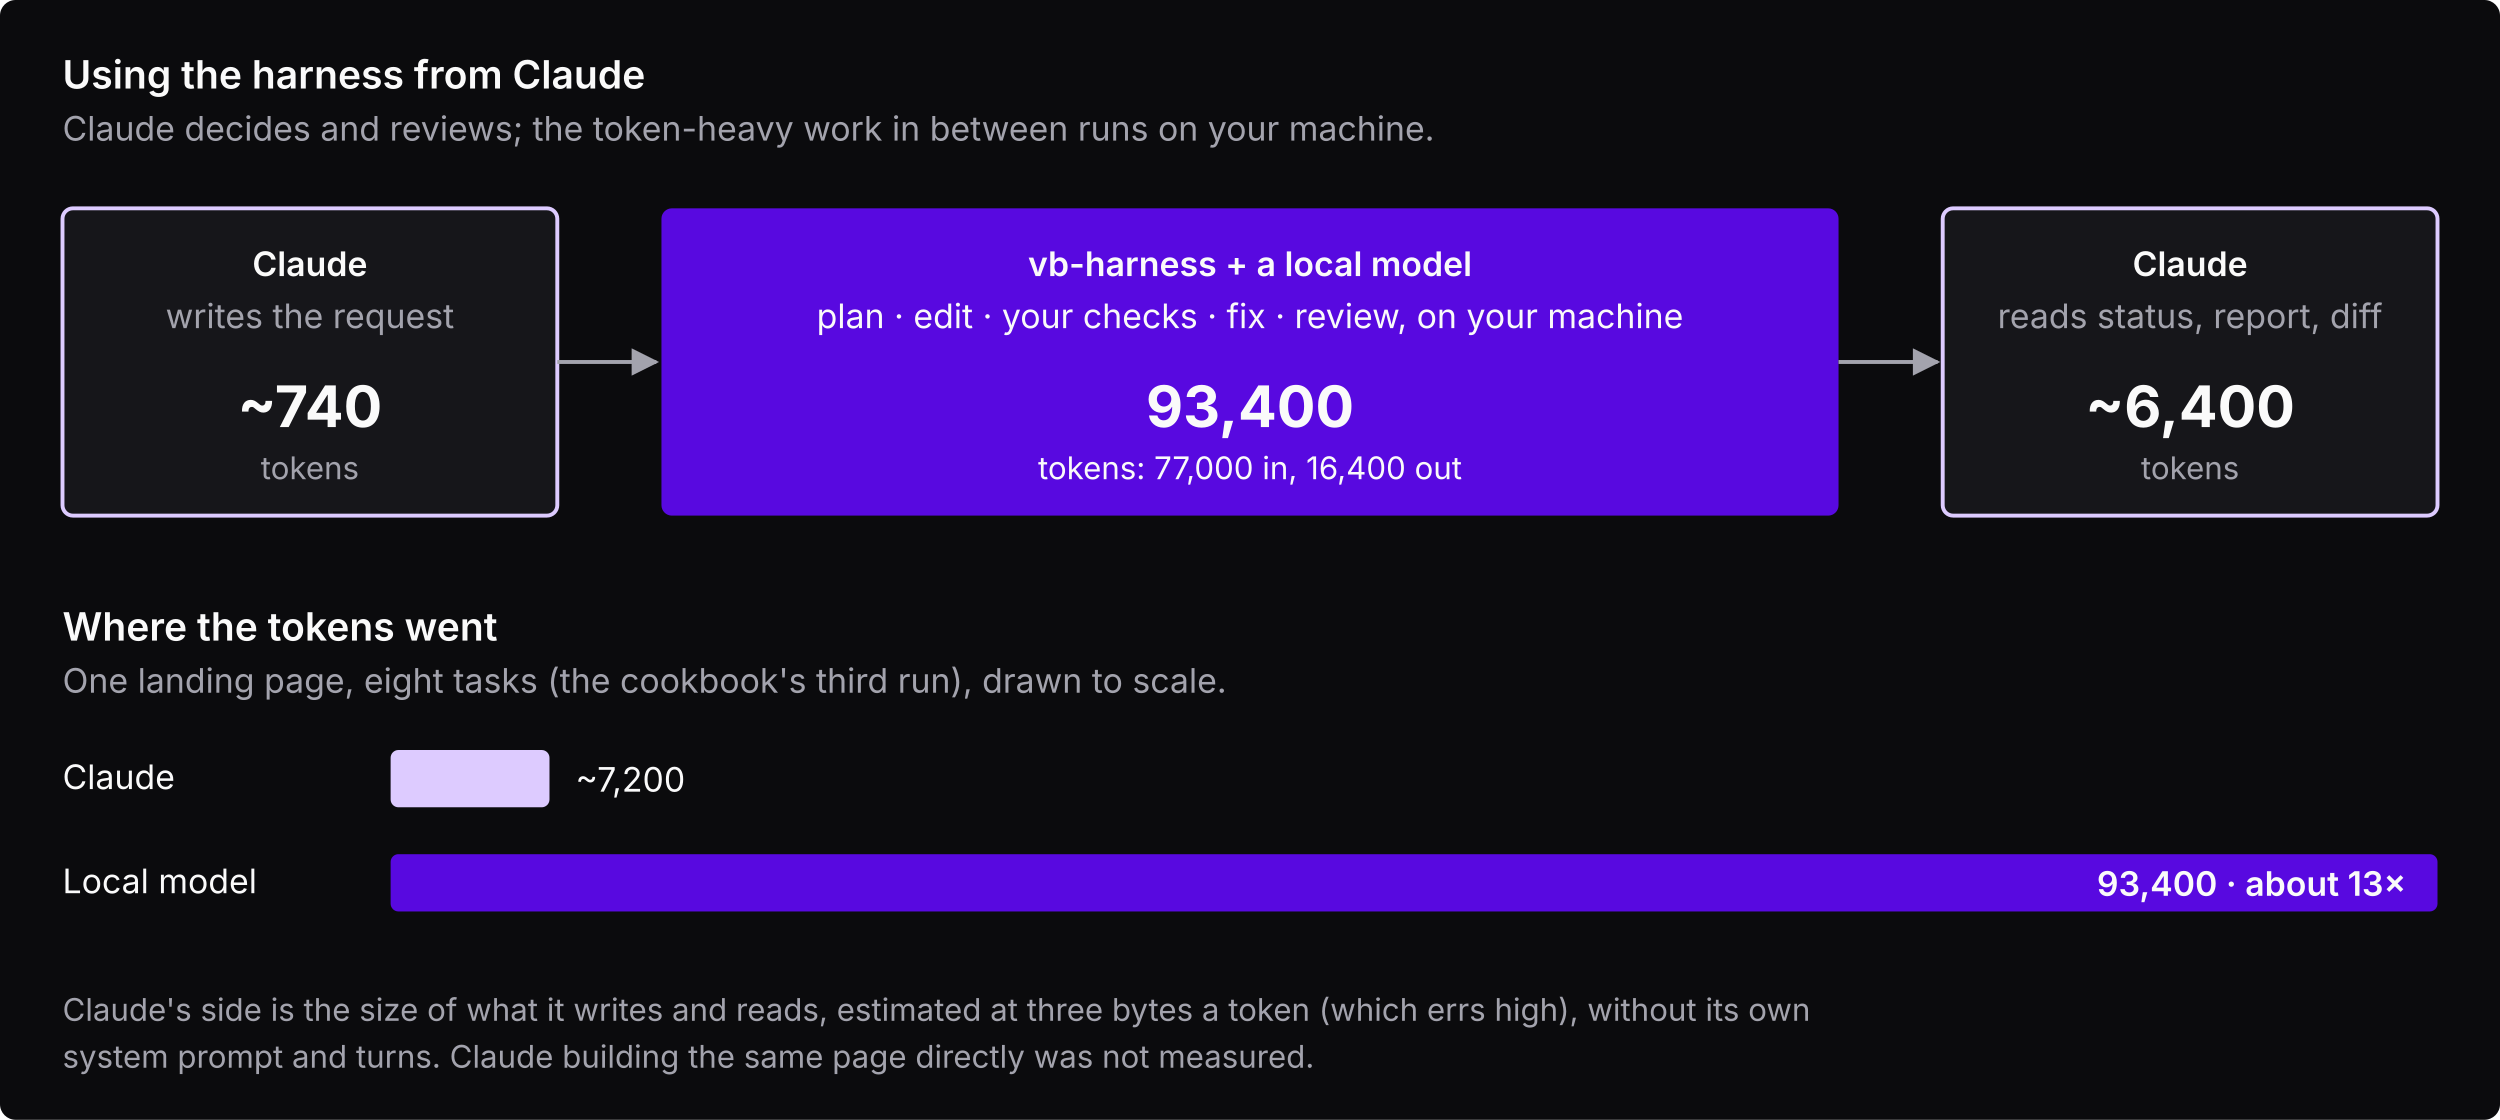
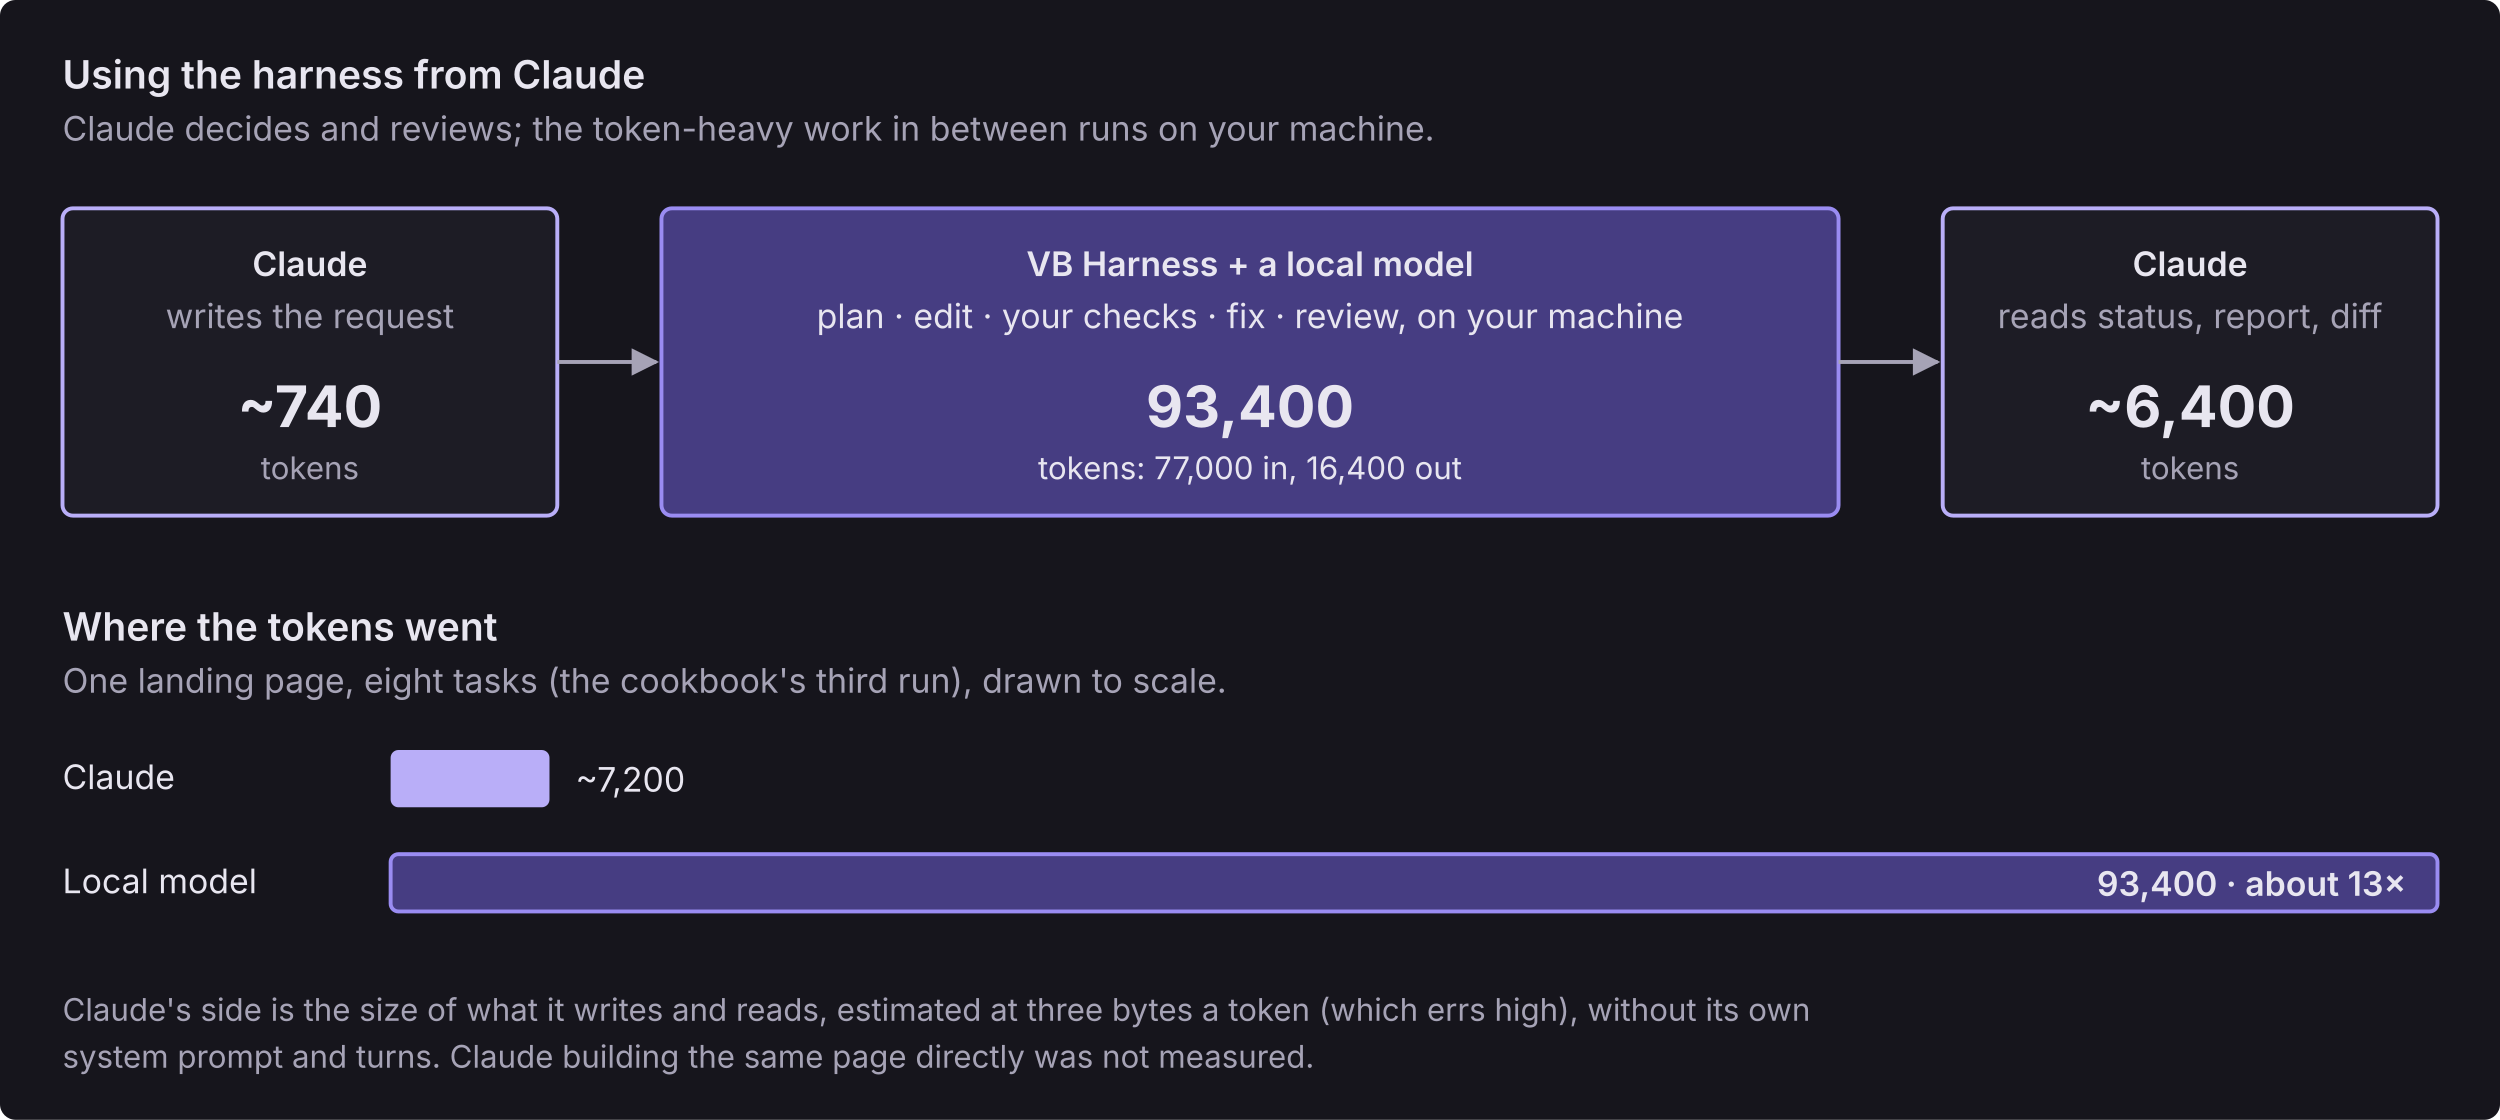
<svg xmlns="http://www.w3.org/2000/svg" width="960" height="430" viewBox="0 0 960 430" role="img" aria-labelledby="title desc">
  <style>
-     .t { font-family: system-ui, -apple-system, "Segoe UI", sans-serif; fill: #fafafa; }
-     .m { fill: #a3a3ad; }
+     .t { font-family: system-ui, -apple-system, "Segoe UI", sans-serif; fill: #e8e6f0; }
+     .m { fill: #a6a3b6; }
    .s { font-size: 13px; }
    .xs { font-size: 12px; }
    .h { font-size: 15px; font-weight: 600; }
    .n { font-size: 22px; font-weight: 700; }
-     .model { fill: #5809e0; }
-     .claude { fill: #16161a; stroke: #ddcbff; stroke-width: 1.5; }
-     .plain { fill: #16161a; stroke: #2b2b33; }
-     .arrow { stroke: #a3a3ad; stroke-width: 1.5; fill: none; marker-end: url(#a); }
+     .model { fill: #463d82; stroke: #9a8cf2; stroke-width: 1.5; }
+     .claude { fill: #1d1c25; stroke: #b9aef8; stroke-width: 1.5; }
+     .plain { fill: #1d1c25; stroke: #34323f; }
+     .arrow { stroke: #a6a3b6; stroke-width: 1.5; fill: none; marker-end: url(#a); }
  </style>
  <defs>
    <marker id="a" viewBox="0 0 10 10" refX="9" refY="5" markerWidth="7" markerHeight="7" orient="auto-start-reverse">
-       <path d="M0 0 L10 5 L0 10 z" fill="#a3a3ad" />
+       <path d="M0 0 L10 5 L0 10 z" fill="#a6a3b6" />
    </marker>
  </defs>
-   <rect width="960" height="430" rx="6" fill="#0b0b0d" />
+   <rect width="960" height="430" rx="6" fill="#16151c" />
  <text class="t h" x="24" y="34">Using the harness from Claude</text>
  <text class="t s m" x="24" y="54">Claude decides and reviews; the token-heavy work in between runs on your machine.</text>
  <rect class="claude" x="24" y="80" width="190" height="118" rx="4" />
  <text class="t s" x="119" y="106" text-anchor="middle" font-weight="600">Claude</text>
  <text class="t s m" x="119" y="126" text-anchor="middle">writes the request</text>
-   <text class="t n" x="119" y="164" text-anchor="middle" fill="#ddcbff">~740</text>
+   <text class="t n" x="119" y="164" text-anchor="middle" fill="#b9aef8">~740</text>
  <text class="t xs m" x="119" y="184" text-anchor="middle">tokens</text>
  <path class="arrow" d="M214 139 H252" />
  <rect class="model" x="254" y="80" width="452" height="118" rx="4" />
-   <text class="t s" x="480" y="106" text-anchor="middle" font-weight="600">vb-harness + a local model</text>
-   <text class="t s" x="480" y="126" text-anchor="middle" fill="#ddcbff">plan · edit · your checks · fix · review, on your machine</text>
+   <text class="t s" x="480" y="106" text-anchor="middle" font-weight="600">VB Harness + a local model</text>
+   <text class="t s" x="480" y="126" text-anchor="middle" fill="#b9aef8">plan · edit · your checks · fix · review, on your machine</text>
  <text class="t n" x="480" y="164" text-anchor="middle">93,400</text>
-   <text class="t xs" x="480" y="184" text-anchor="middle" fill="#ddcbff">tokens: 77,000 in, 16,400 out</text>
+   <text class="t xs" x="480" y="184" text-anchor="middle" fill="#b9aef8">tokens: 77,000 in, 16,400 out</text>
  <path class="arrow" d="M706 139 H744" />
  <rect class="claude" x="746" y="80" width="190" height="118" rx="4" />
  <text class="t s" x="841" y="106" text-anchor="middle" font-weight="600">Claude</text>
  <text class="t s m" x="841" y="126" text-anchor="middle">reads status, report, diff</text>
-   <text class="t n" x="841" y="164" text-anchor="middle" fill="#ddcbff">~6,400</text>
+   <text class="t n" x="841" y="164" text-anchor="middle" fill="#b9aef8">~6,400</text>
  <text class="t xs m" x="841" y="184" text-anchor="middle">tokens</text>
  <text class="t h" x="24" y="246">Where the tokens went</text>
  <text class="t s m" x="24" y="266">One landing page, eight tasks (the cookbook's third run), drawn to scale.</text>
  <text class="t s" x="24" y="303">Claude</text>
-   <rect x="150" y="288" width="61" height="22" rx="3" fill="#ddcbff" />
+   <rect x="150" y="288" width="61" height="22" rx="3" fill="#b9aef8" />
  <text class="t s" x="221" y="304">~7,200</text>
  <text class="t s" x="24" y="343">Local model</text>
  <rect x="150" y="328" width="786" height="22" rx="3" class="model" />
  <text class="t s" x="924" y="344" text-anchor="end" font-weight="600">93,400 · about 13×</text>
  <text class="t xs m" x="24" y="392">Claude's side is the size of what it writes and reads, estimated at three bytes a token (which errs high), without its own</text>
  <text class="t xs m" x="24" y="410">system prompt and turns. Claude building the same page directly was not measured.</text>
</svg>
